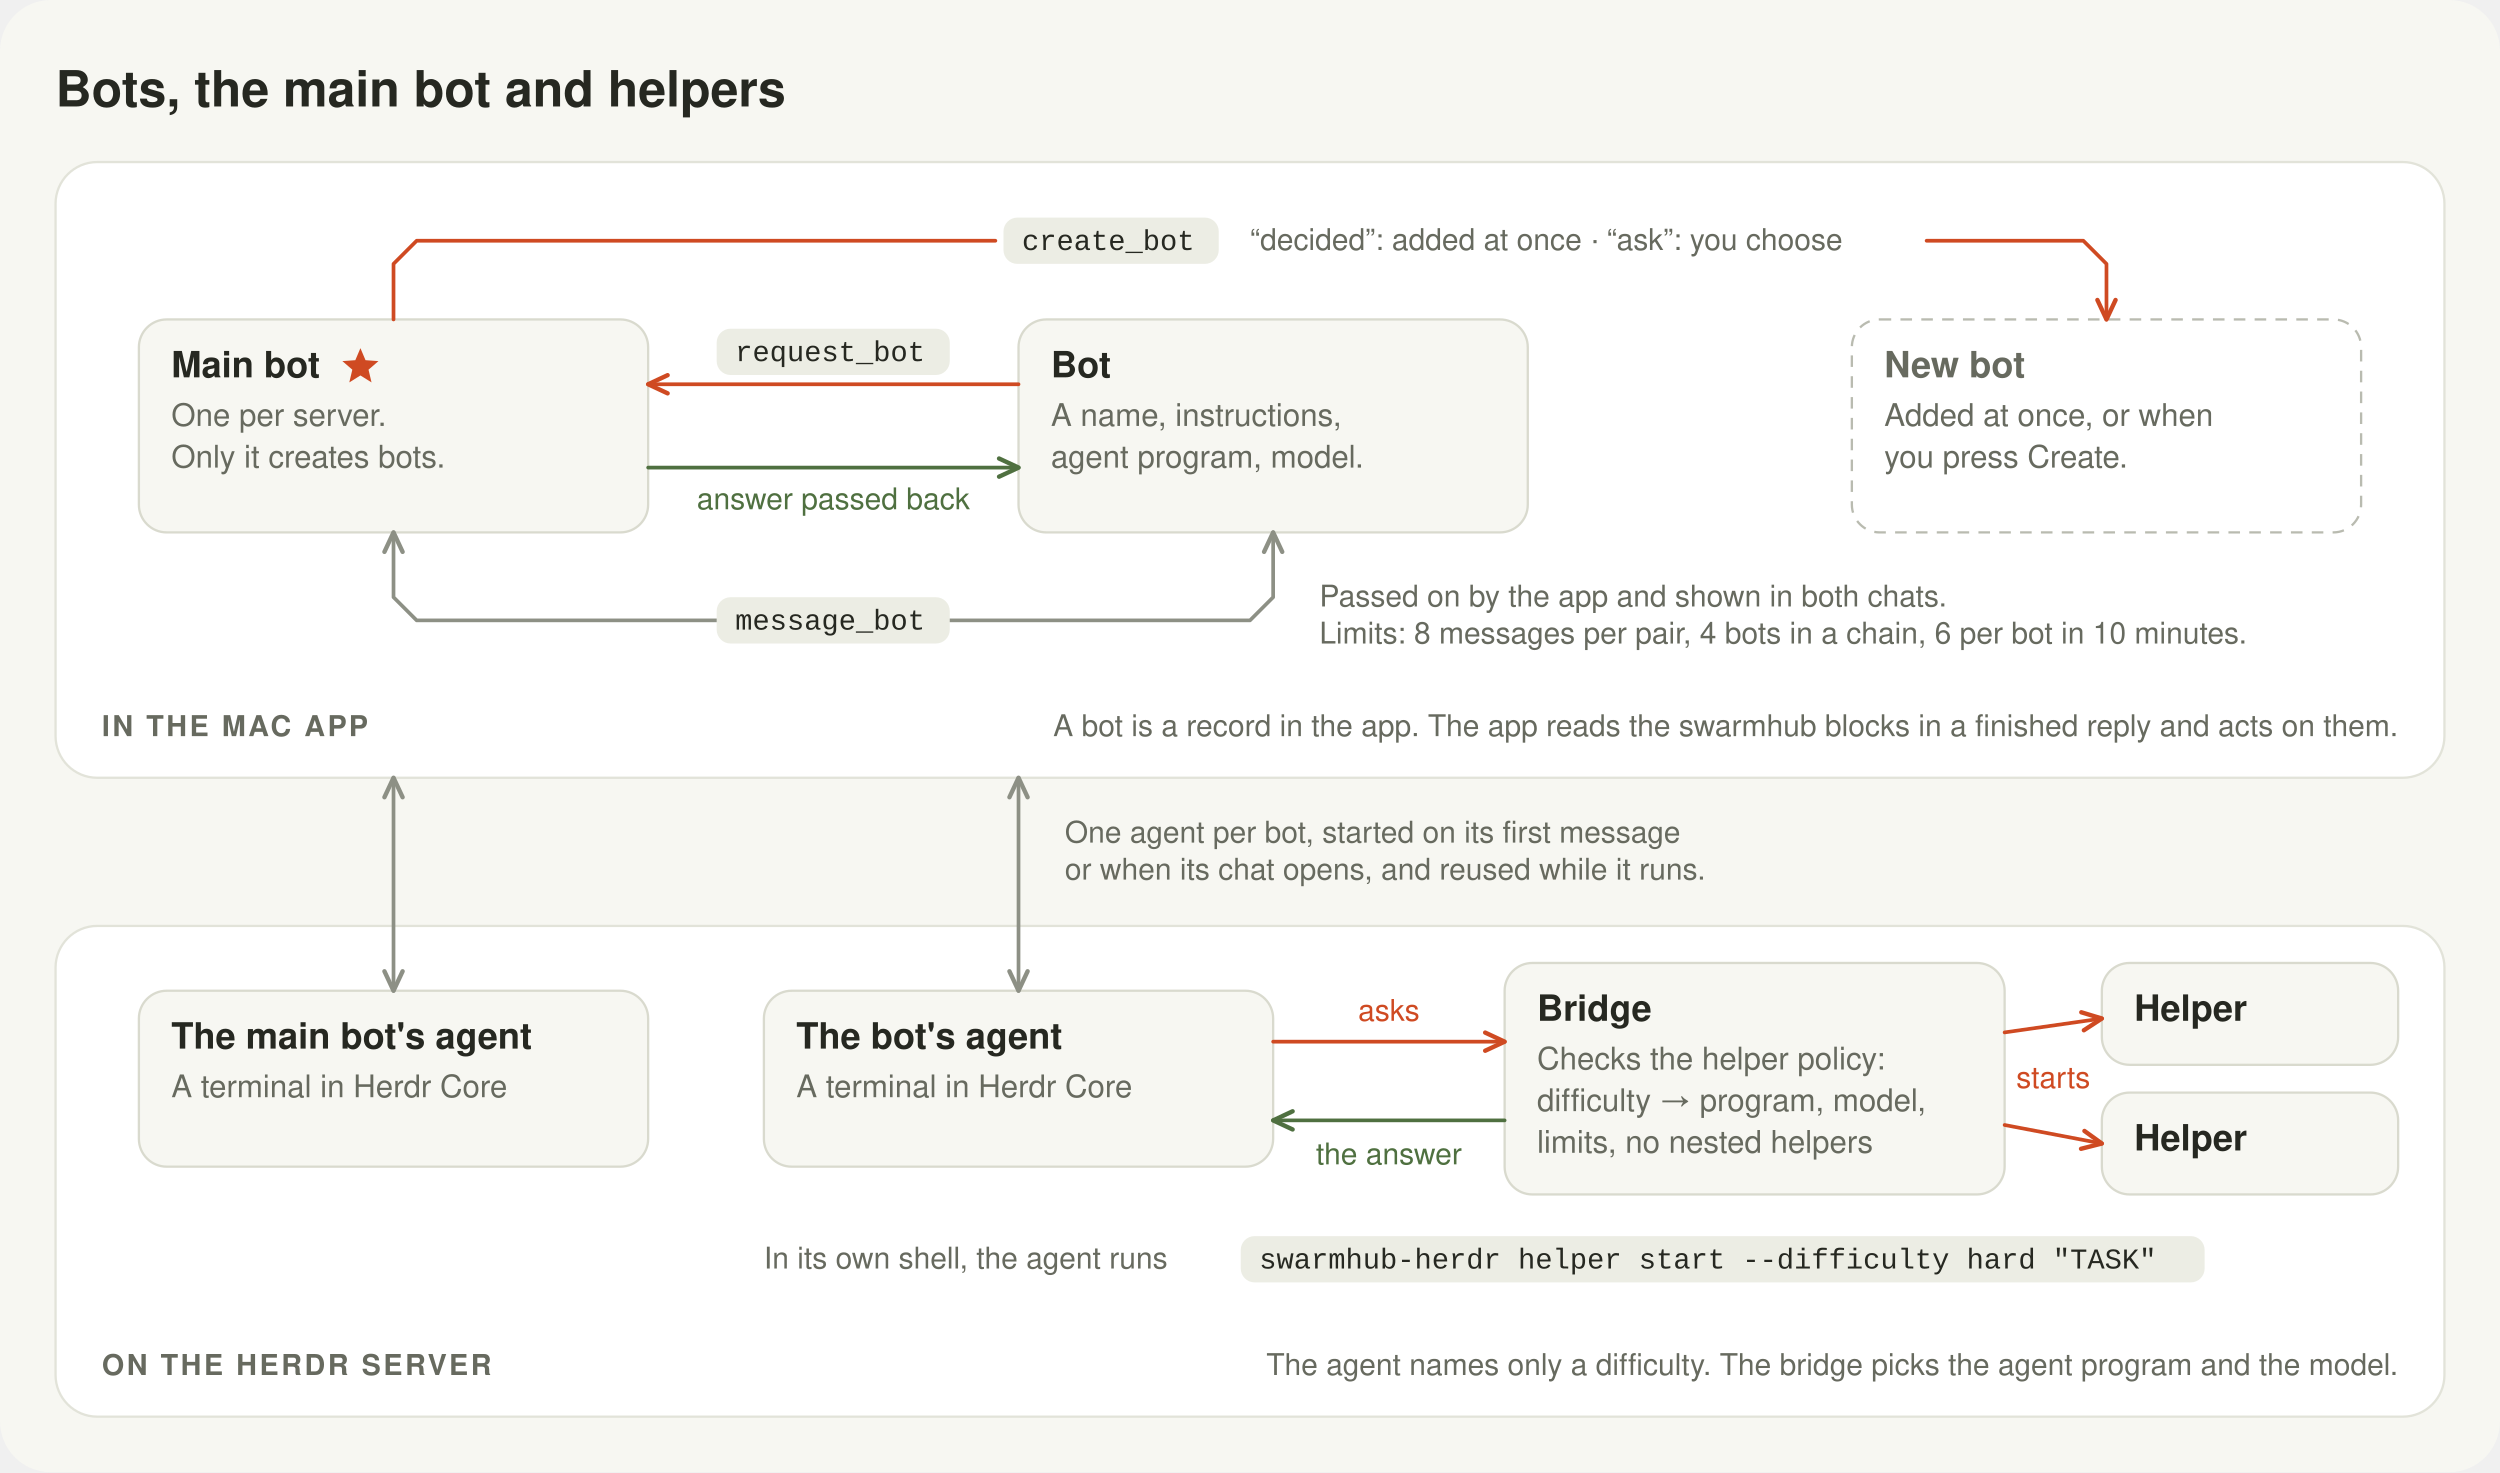
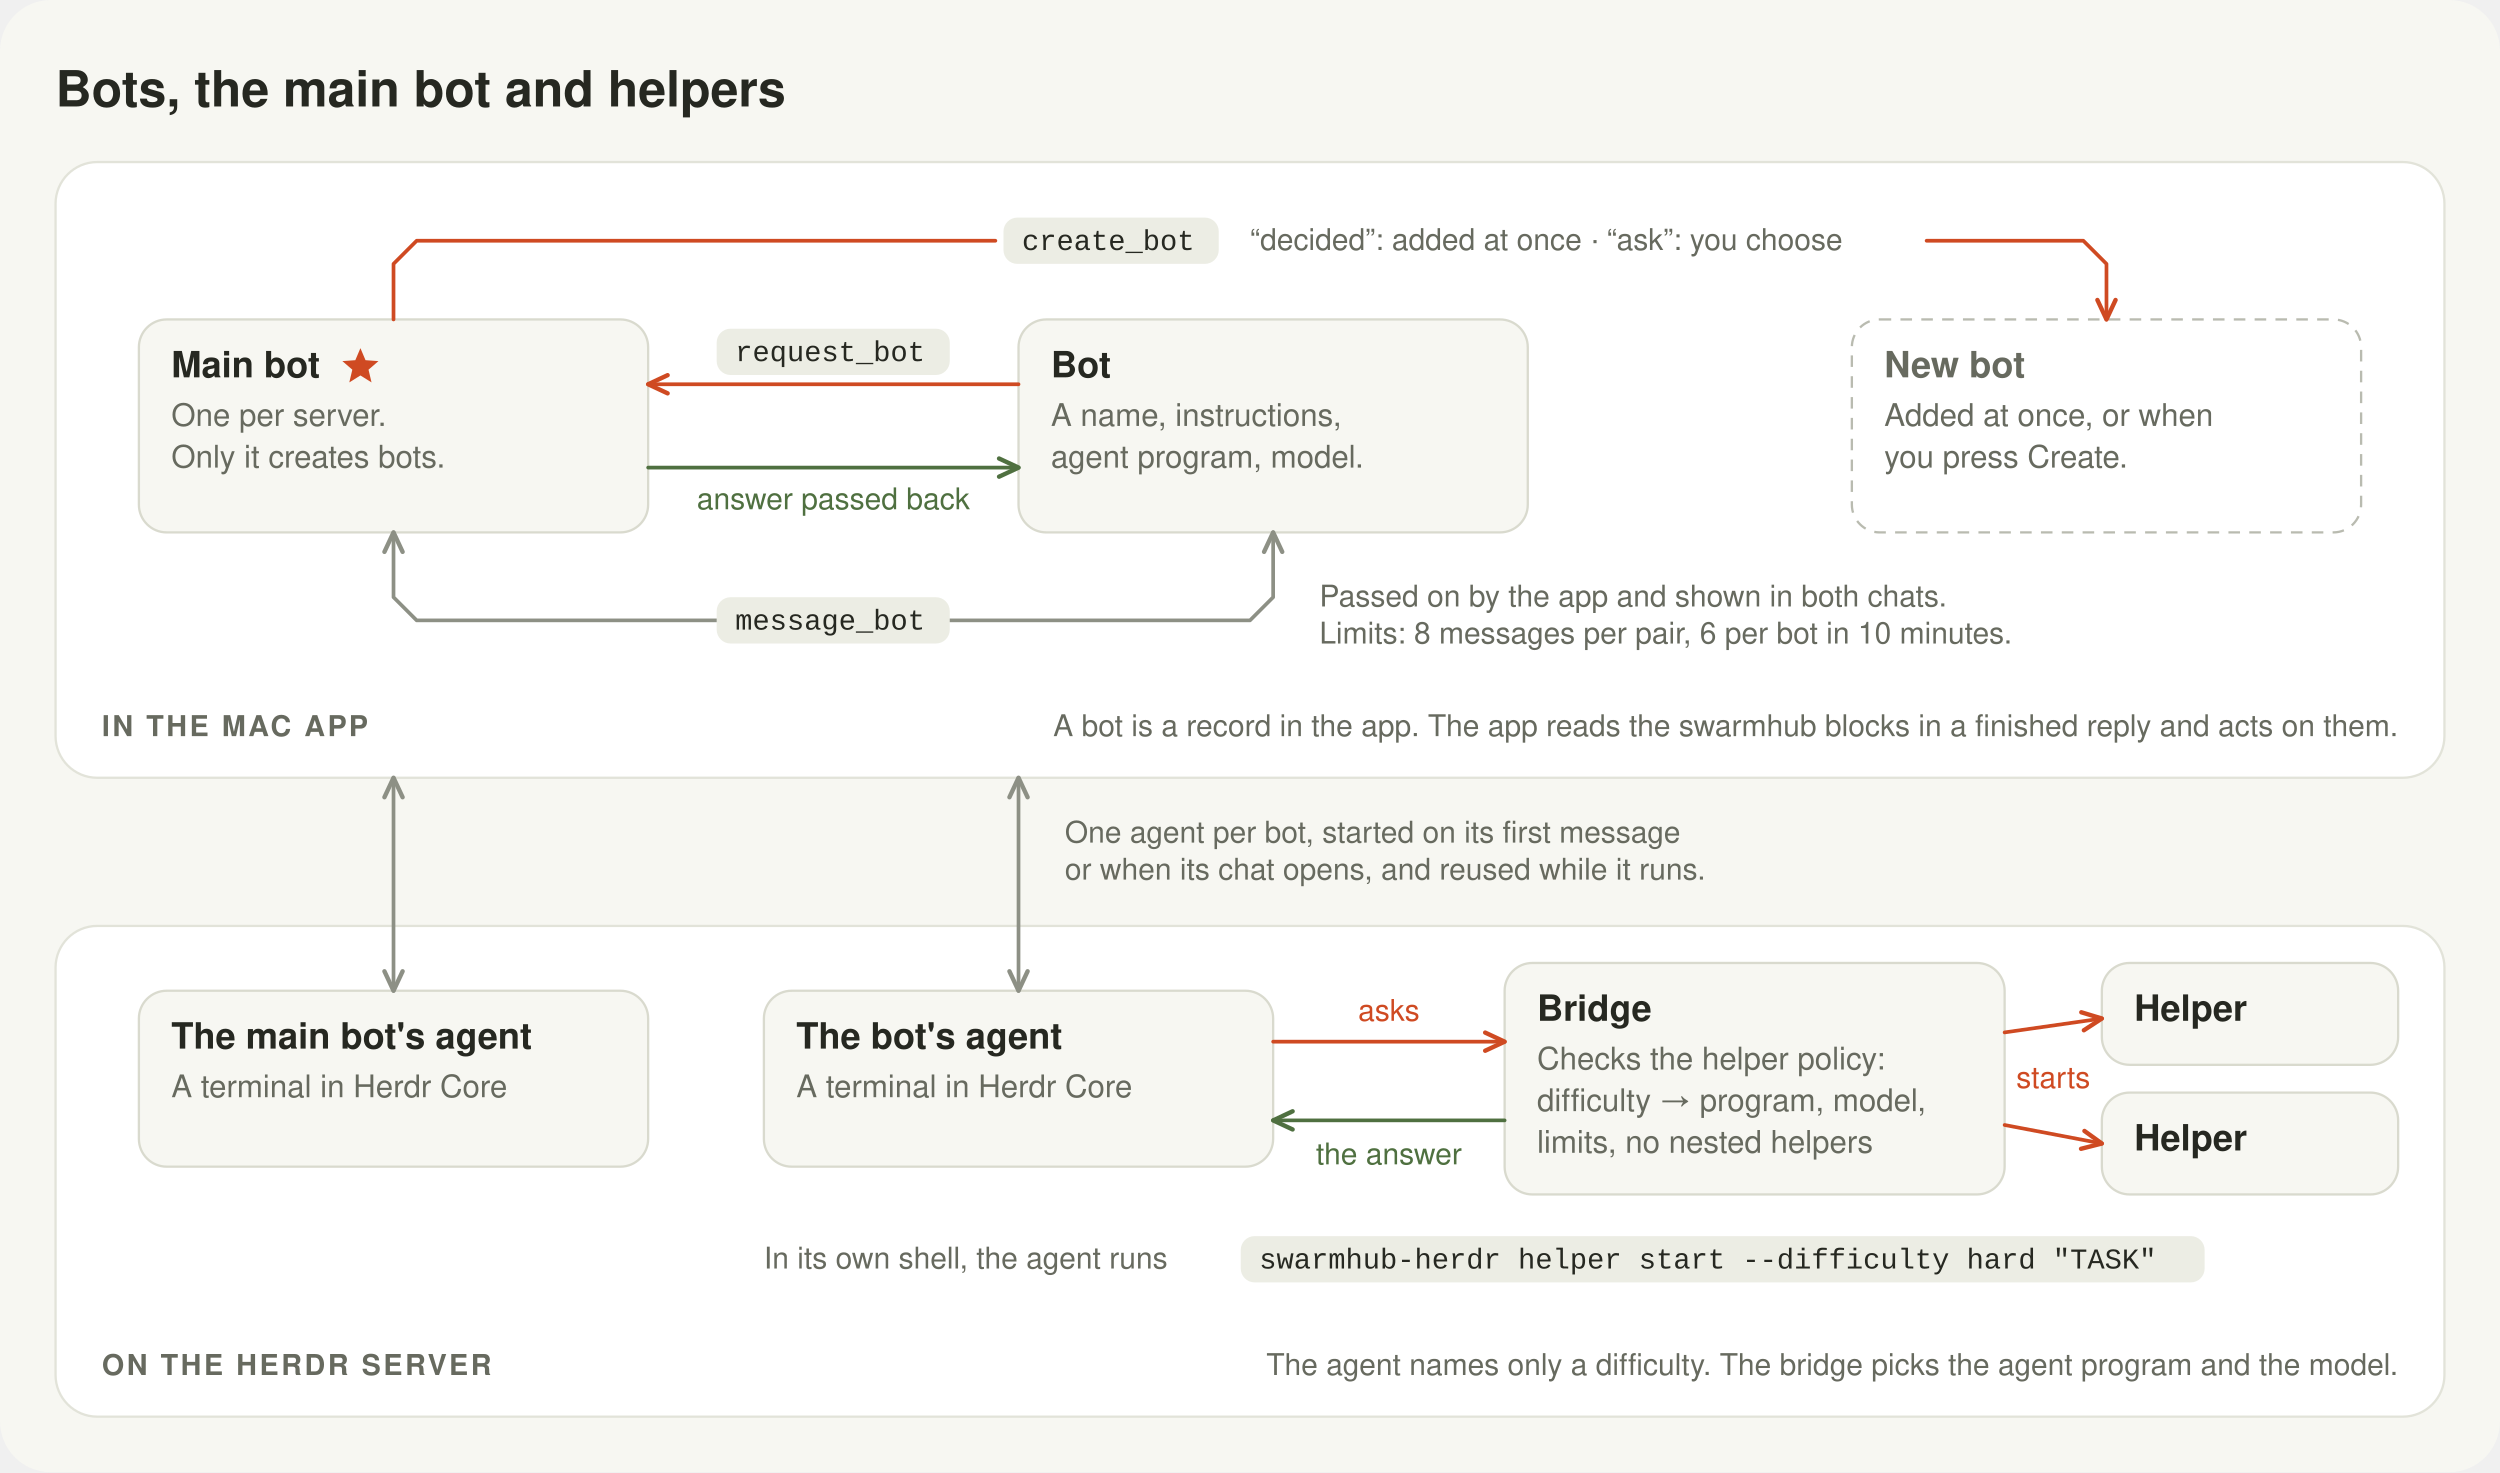
<svg xmlns="http://www.w3.org/2000/svg" width="1080" height="636" viewBox="0 0 1080 636" role="img" aria-labelledby="t d">
  <defs>
    <marker id="head-send" viewBox="0 0 10 10" refX="8.5" refY="5" markerWidth="7" markerHeight="7" orient="auto-start-reverse">
      <path d="M1 1.5 8.5 5 1 8.5" fill="none" stroke="#cf4a22" stroke-width="1.7" stroke-linecap="round" stroke-linejoin="round" />
    </marker>
    <marker id="tail-send" viewBox="0 0 10 10" refX="8.5" refY="5" markerWidth="7" markerHeight="7" orient="auto-start-reverse">
      <path d="M1 1.5 8.5 5 1 8.5" fill="none" stroke="#cf4a22" stroke-width="1.7" stroke-linecap="round" stroke-linejoin="round" />
    </marker>
    <marker id="head-back" viewBox="0 0 10 10" refX="8.5" refY="5" markerWidth="7" markerHeight="7" orient="auto-start-reverse">
      <path d="M1 1.5 8.5 5 1 8.5" fill="none" stroke="#4f7040" stroke-width="1.7" stroke-linecap="round" stroke-linejoin="round" />
    </marker>
    <marker id="tail-back" viewBox="0 0 10 10" refX="8.5" refY="5" markerWidth="7" markerHeight="7" orient="auto-start-reverse">
      <path d="M1 1.5 8.5 5 1 8.5" fill="none" stroke="#4f7040" stroke-width="1.7" stroke-linecap="round" stroke-linejoin="round" />
    </marker>
    <marker id="head-line" viewBox="0 0 10 10" refX="8.5" refY="5" markerWidth="7" markerHeight="7" orient="auto-start-reverse">
      <path d="M1 1.5 8.5 5 1 8.5" fill="none" stroke="#8d9085" stroke-width="1.7" stroke-linecap="round" stroke-linejoin="round" />
    </marker>
    <marker id="tail-line" viewBox="0 0 10 10" refX="8.5" refY="5" markerWidth="7" markerHeight="7" orient="auto-start-reverse">
      <path d="M1 1.5 8.5 5 1 8.5" fill="none" stroke="#8d9085" stroke-width="1.7" stroke-linecap="round" stroke-linejoin="round" />
    </marker>
  </defs>
  <rect width="1080" height="636" rx="22" fill="#f7f7f2" />
  <rect x="24" y="70" width="1032" height="266" rx="18" fill="#ffffff" stroke="#e2e3d9" />
  <text x="44.0" y="318.0" font-family="-apple-system, BlinkMacSystemFont, 'SF Pro Text', 'Helvetica Neue', Helvetica, Arial, sans-serif" font-size="12.42" font-weight="700" fill="#676a5f" text-anchor="start" letter-spacing="1.1">IN THE MAC APP</text>
  <text x="1036.0" y="318.0" font-family="-apple-system, BlinkMacSystemFont, 'SF Pro Text', 'Helvetica Neue', Helvetica, Arial, sans-serif" font-size="12.96" font-weight="400" fill="#676a5f" text-anchor="end">A bot is a record in the app. The app reads the swarmhub blocks in a finished reply and acts on them.</text>
  <rect x="60" y="138" width="220" height="92" rx="12" fill="#f7f7f2" stroke="#d9dace" />
  <text x="74.0" y="163.0" font-family="-apple-system, BlinkMacSystemFont, 'SF Pro Text', 'Helvetica Neue', Helvetica, Arial, sans-serif" font-size="15.66" font-weight="600" fill="#262821" text-anchor="start">Main bot</text>
  <path transform="translate(155.7 158)" d="M0-7.6 2.2-2.4 7.8-2 3.5 1.7 4.8 7.2 0 4.2-4.8 7.2-3.5 1.7-7.8-2-2.2-2.4Z" fill="#cf4a22" />
  <text x="74.0" y="184.0" font-family="-apple-system, BlinkMacSystemFont, 'SF Pro Text', 'Helvetica Neue', Helvetica, Arial, sans-serif" font-size="13.50" font-weight="400" fill="#676a5f" text-anchor="start">One per server.</text>
  <text x="74.0" y="202.0" font-family="-apple-system, BlinkMacSystemFont, 'SF Pro Text', 'Helvetica Neue', Helvetica, Arial, sans-serif" font-size="13.50" font-weight="400" fill="#676a5f" text-anchor="start">Only it creates bots.</text>
  <rect x="440" y="138" width="220" height="92" rx="12" fill="#f7f7f2" stroke="#d9dace" />
  <text x="454.0" y="163.0" font-family="-apple-system, BlinkMacSystemFont, 'SF Pro Text', 'Helvetica Neue', Helvetica, Arial, sans-serif" font-size="15.66" font-weight="600" fill="#262821" text-anchor="start">Bot</text>
  <text x="454.0" y="184.0" font-family="-apple-system, BlinkMacSystemFont, 'SF Pro Text', 'Helvetica Neue', Helvetica, Arial, sans-serif" font-size="13.50" font-weight="400" fill="#676a5f" text-anchor="start">A name, instructions,</text>
  <text x="454.0" y="202.0" font-family="-apple-system, BlinkMacSystemFont, 'SF Pro Text', 'Helvetica Neue', Helvetica, Arial, sans-serif" font-size="13.50" font-weight="400" fill="#676a5f" text-anchor="start">agent program, model.</text>
  <rect x="800" y="138" width="220" height="92" rx="12" fill="none" stroke="#b9bbb0" stroke-dasharray="5 4" />
  <text x="814.0" y="163.0" font-family="-apple-system, BlinkMacSystemFont, 'SF Pro Text', 'Helvetica Neue', Helvetica, Arial, sans-serif" font-size="15.66" font-weight="600" fill="#676a5f" text-anchor="start">New bot</text>
  <text x="814.0" y="184.0" font-family="-apple-system, BlinkMacSystemFont, 'SF Pro Text', 'Helvetica Neue', Helvetica, Arial, sans-serif" font-size="13.50" font-weight="400" fill="#676a5f" text-anchor="start">Added at once, or when</text>
  <text x="814.0" y="202.0" font-family="-apple-system, BlinkMacSystemFont, 'SF Pro Text', 'Helvetica Neue', Helvetica, Arial, sans-serif" font-size="13.50" font-weight="400" fill="#676a5f" text-anchor="start">you press Create.</text>
  <path d="M440.0 166.0 L280.0 166.0" fill="none" stroke="#cf4a22" stroke-width="1.6" stroke-linejoin="round" stroke-linecap="round" marker-end="url(#head-send)" />
  <rect x="309.6" y="142" width="100.7" height="20" rx="6" fill="#ecede4" />
  <text x="317.6" y="156.0" font-family="ui-monospace, 'SF Mono', SFMono-Regular, Menlo, Consolas, 'Liberation Mono', monospace" font-size="12.42" font-weight="400" fill="#262821" text-anchor="start">request_bot</text>
  <path d="M280.0 202.0 L440.0 202.0" fill="none" stroke="#4f7040" stroke-width="1.6" stroke-linejoin="round" stroke-linecap="round" marker-end="url(#head-back)" />
  <text x="360.0" y="220.0" font-family="-apple-system, BlinkMacSystemFont, 'SF Pro Text', 'Helvetica Neue', Helvetica, Arial, sans-serif" font-size="12.96" font-weight="500" fill="#4f7040" text-anchor="middle">answer passed back</text>
  <path d="M170.0 138.0 L170.0 114.0 L180.0 104.0 L430.0 104.0" fill="none" stroke="#cf4a22" stroke-width="1.6" stroke-linejoin="round" stroke-linecap="round" />
  <path d="M832.3 104.0 L900.0 104.0 L910.0 114.0 L910.0 138.0" fill="none" stroke="#cf4a22" stroke-width="1.6" stroke-linejoin="round" stroke-linecap="round" marker-end="url(#head-send)" />
  <rect x="433.5" y="94" width="93.0" height="20" rx="6" fill="#ecede4" />
  <text x="441.5" y="108.0" font-family="ui-monospace, 'SF Mono', SFMono-Regular, Menlo, Consolas, 'Liberation Mono', monospace" font-size="12.42" font-weight="400" fill="#262821" text-anchor="start">create_bot</text>
  <text x="540.0" y="108.0" font-family="-apple-system, BlinkMacSystemFont, 'SF Pro Text', 'Helvetica Neue', Helvetica, Arial, sans-serif" font-size="12.96" font-weight="500" fill="#676a5f" text-anchor="start">“decided”: added at once · “ask”: you choose</text>
  <path d="M550.0 230.0 L550.0 258.0 L540.0 268.0 L180.0 268.0 L170.0 258.0 L170.0 230.0" fill="none" stroke="#8d9085" stroke-width="1.6" stroke-linejoin="round" stroke-linecap="round" marker-end="url(#head-line)" marker-start="url(#tail-line)" />
  <rect x="309.6" y="258" width="100.7" height="20" rx="6" fill="#ecede4" />
  <text x="317.6" y="272.0" font-family="ui-monospace, 'SF Mono', SFMono-Regular, Menlo, Consolas, 'Liberation Mono', monospace" font-size="12.42" font-weight="400" fill="#262821" text-anchor="start">message_bot</text>
  <text x="570.0" y="262.0" font-family="-apple-system, BlinkMacSystemFont, 'SF Pro Text', 'Helvetica Neue', Helvetica, Arial, sans-serif" font-size="12.96" font-weight="500" fill="#676a5f" text-anchor="start">Passed on by the app and shown in both chats.</text>
-   <text x="570.0" y="278.0" font-family="-apple-system, BlinkMacSystemFont, 'SF Pro Text', 'Helvetica Neue', Helvetica, Arial, sans-serif" font-size="12.96" font-weight="500" fill="#676a5f" text-anchor="start">Limits: 8 messages per pair, 4 bots in a chain, 6 per bot in 10 minutes.</text>
+   <text x="570.0" y="278.0" font-family="-apple-system, BlinkMacSystemFont, 'SF Pro Text', 'Helvetica Neue', Helvetica, Arial, sans-serif" font-size="12.96" font-weight="500" fill="#676a5f" text-anchor="start">Limits: 8 messages per pair, 6 per bot in 10 minutes.</text>
  <rect x="24" y="400" width="1032" height="212" rx="18" fill="#ffffff" stroke="#e2e3d9" />
  <text x="44.0" y="594.0" font-family="-apple-system, BlinkMacSystemFont, 'SF Pro Text', 'Helvetica Neue', Helvetica, Arial, sans-serif" font-size="12.42" font-weight="700" fill="#676a5f" text-anchor="start" letter-spacing="1.1">ON THE HERDR SERVER</text>
  <text x="1036.0" y="594.0" font-family="-apple-system, BlinkMacSystemFont, 'SF Pro Text', 'Helvetica Neue', Helvetica, Arial, sans-serif" font-size="12.96" font-weight="400" fill="#676a5f" text-anchor="end">The agent names only a difficulty. The bridge picks the agent program and the model.</text>
  <rect x="60" y="428" width="220" height="76" rx="12" fill="#f7f7f2" stroke="#d9dace" />
  <text x="74.0" y="453.0" font-family="-apple-system, BlinkMacSystemFont, 'SF Pro Text', 'Helvetica Neue', Helvetica, Arial, sans-serif" font-size="15.66" font-weight="600" fill="#262821" text-anchor="start">The main bot's agent</text>
  <text x="74.0" y="474.0" font-family="-apple-system, BlinkMacSystemFont, 'SF Pro Text', 'Helvetica Neue', Helvetica, Arial, sans-serif" font-size="13.50" font-weight="400" fill="#676a5f" text-anchor="start">A terminal in Herdr Core</text>
  <rect x="330" y="428" width="220" height="76" rx="12" fill="#f7f7f2" stroke="#d9dace" />
  <text x="344.0" y="453.0" font-family="-apple-system, BlinkMacSystemFont, 'SF Pro Text', 'Helvetica Neue', Helvetica, Arial, sans-serif" font-size="15.66" font-weight="600" fill="#262821" text-anchor="start">The bot's agent</text>
  <text x="344.0" y="474.0" font-family="-apple-system, BlinkMacSystemFont, 'SF Pro Text', 'Helvetica Neue', Helvetica, Arial, sans-serif" font-size="13.50" font-weight="400" fill="#676a5f" text-anchor="start">A terminal in Herdr Core</text>
  <rect x="650" y="416" width="216" height="100" rx="12" fill="#f7f7f2" stroke="#d9dace" />
  <text x="664.0" y="441.0" font-family="-apple-system, BlinkMacSystemFont, 'SF Pro Text', 'Helvetica Neue', Helvetica, Arial, sans-serif" font-size="15.66" font-weight="600" fill="#262821" text-anchor="start">Bridge</text>
  <text x="664.0" y="462.0" font-family="-apple-system, BlinkMacSystemFont, 'SF Pro Text', 'Helvetica Neue', Helvetica, Arial, sans-serif" font-size="13.50" font-weight="400" fill="#676a5f" text-anchor="start">Checks the helper policy:</text>
  <text x="664.0" y="480.0" font-family="-apple-system, BlinkMacSystemFont, 'SF Pro Text', 'Helvetica Neue', Helvetica, Arial, sans-serif" font-size="13.50" font-weight="400" fill="#676a5f" text-anchor="start">difficulty → program, model,</text>
  <text x="664.0" y="498.0" font-family="-apple-system, BlinkMacSystemFont, 'SF Pro Text', 'Helvetica Neue', Helvetica, Arial, sans-serif" font-size="13.50" font-weight="400" fill="#676a5f" text-anchor="start">limits, no nested helpers</text>
  <rect x="908" y="416" width="128" height="44" rx="12" fill="#f7f7f2" stroke="#d9dace" />
  <text x="922.0" y="441.0" font-family="-apple-system, BlinkMacSystemFont, 'SF Pro Text', 'Helvetica Neue', Helvetica, Arial, sans-serif" font-size="15.66" font-weight="600" fill="#262821" text-anchor="start">Helper</text>
  <rect x="908" y="472" width="128" height="44" rx="12" fill="#f7f7f2" stroke="#d9dace" />
  <text x="922.0" y="497.0" font-family="-apple-system, BlinkMacSystemFont, 'SF Pro Text', 'Helvetica Neue', Helvetica, Arial, sans-serif" font-size="15.66" font-weight="600" fill="#262821" text-anchor="start">Helper</text>
  <path d="M550.0 450.0 L650.0 450.0" fill="none" stroke="#cf4a22" stroke-width="1.6" stroke-linejoin="round" stroke-linecap="round" marker-end="url(#head-send)" />
  <text x="600.0" y="441.0" font-family="-apple-system, BlinkMacSystemFont, 'SF Pro Text', 'Helvetica Neue', Helvetica, Arial, sans-serif" font-size="12.96" font-weight="500" fill="#cf4a22" text-anchor="middle">asks</text>
  <path d="M650.0 484.0 L550.0 484.0" fill="none" stroke="#4f7040" stroke-width="1.6" stroke-linejoin="round" stroke-linecap="round" marker-end="url(#head-back)" />
  <text x="600.0" y="503.0" font-family="-apple-system, BlinkMacSystemFont, 'SF Pro Text', 'Helvetica Neue', Helvetica, Arial, sans-serif" font-size="12.96" font-weight="500" fill="#4f7040" text-anchor="middle">the answer</text>
  <text x="330.0" y="548.0" font-family="-apple-system, BlinkMacSystemFont, 'SF Pro Text', 'Helvetica Neue', Helvetica, Arial, sans-serif" font-size="12.96" font-weight="500" fill="#676a5f" text-anchor="start">In its own shell, the agent runs</text>
  <rect x="536.0" y="534" width="416.4" height="20" rx="6" fill="#ecede4" />
  <text x="544.0" y="548.0" font-family="ui-monospace, 'SF Mono', SFMono-Regular, Menlo, Consolas, 'Liberation Mono', monospace" font-size="12.42" font-weight="400" fill="#262821" text-anchor="start">swarmhub-herdr helper start --difficulty hard "TASK"</text>
  <path d="M866.0 446.0 L908.0 440.0" fill="none" stroke="#cf4a22" stroke-width="1.6" stroke-linejoin="round" stroke-linecap="round" marker-end="url(#head-send)" />
  <path d="M866.0 486.0 L908.0 494.0" fill="none" stroke="#cf4a22" stroke-width="1.6" stroke-linejoin="round" stroke-linecap="round" marker-end="url(#head-send)" />
  <text x="887.0" y="470.0" font-family="-apple-system, BlinkMacSystemFont, 'SF Pro Text', 'Helvetica Neue', Helvetica, Arial, sans-serif" font-size="12.96" font-weight="500" fill="#cf4a22" text-anchor="middle">starts</text>
  <path d="M170.0 336.0 L170.0 428.0" fill="none" stroke="#8d9085" stroke-width="1.6" stroke-linejoin="round" stroke-linecap="round" marker-end="url(#head-line)" marker-start="url(#tail-line)" />
  <path d="M440.0 336.0 L440.0 428.0" fill="none" stroke="#8d9085" stroke-width="1.6" stroke-linejoin="round" stroke-linecap="round" marker-end="url(#head-line)" marker-start="url(#tail-line)" />
  <text x="460.0" y="364.0" font-family="-apple-system, BlinkMacSystemFont, 'SF Pro Text', 'Helvetica Neue', Helvetica, Arial, sans-serif" font-size="12.96" font-weight="500" fill="#676a5f" text-anchor="start">One agent per bot, started on its first message</text>
  <text x="460.0" y="380.0" font-family="-apple-system, BlinkMacSystemFont, 'SF Pro Text', 'Helvetica Neue', Helvetica, Arial, sans-serif" font-size="12.96" font-weight="500" fill="#676a5f" text-anchor="start">or when its chat opens, and reused while it runs.</text>
  <text x="24.0" y="46.0" font-family="-apple-system, BlinkMacSystemFont, 'SF Pro Text', 'Helvetica Neue', Helvetica, Arial, sans-serif" font-size="21.60" font-weight="700" fill="#262821" text-anchor="start">Bots, the main bot and helpers</text>
</svg>
